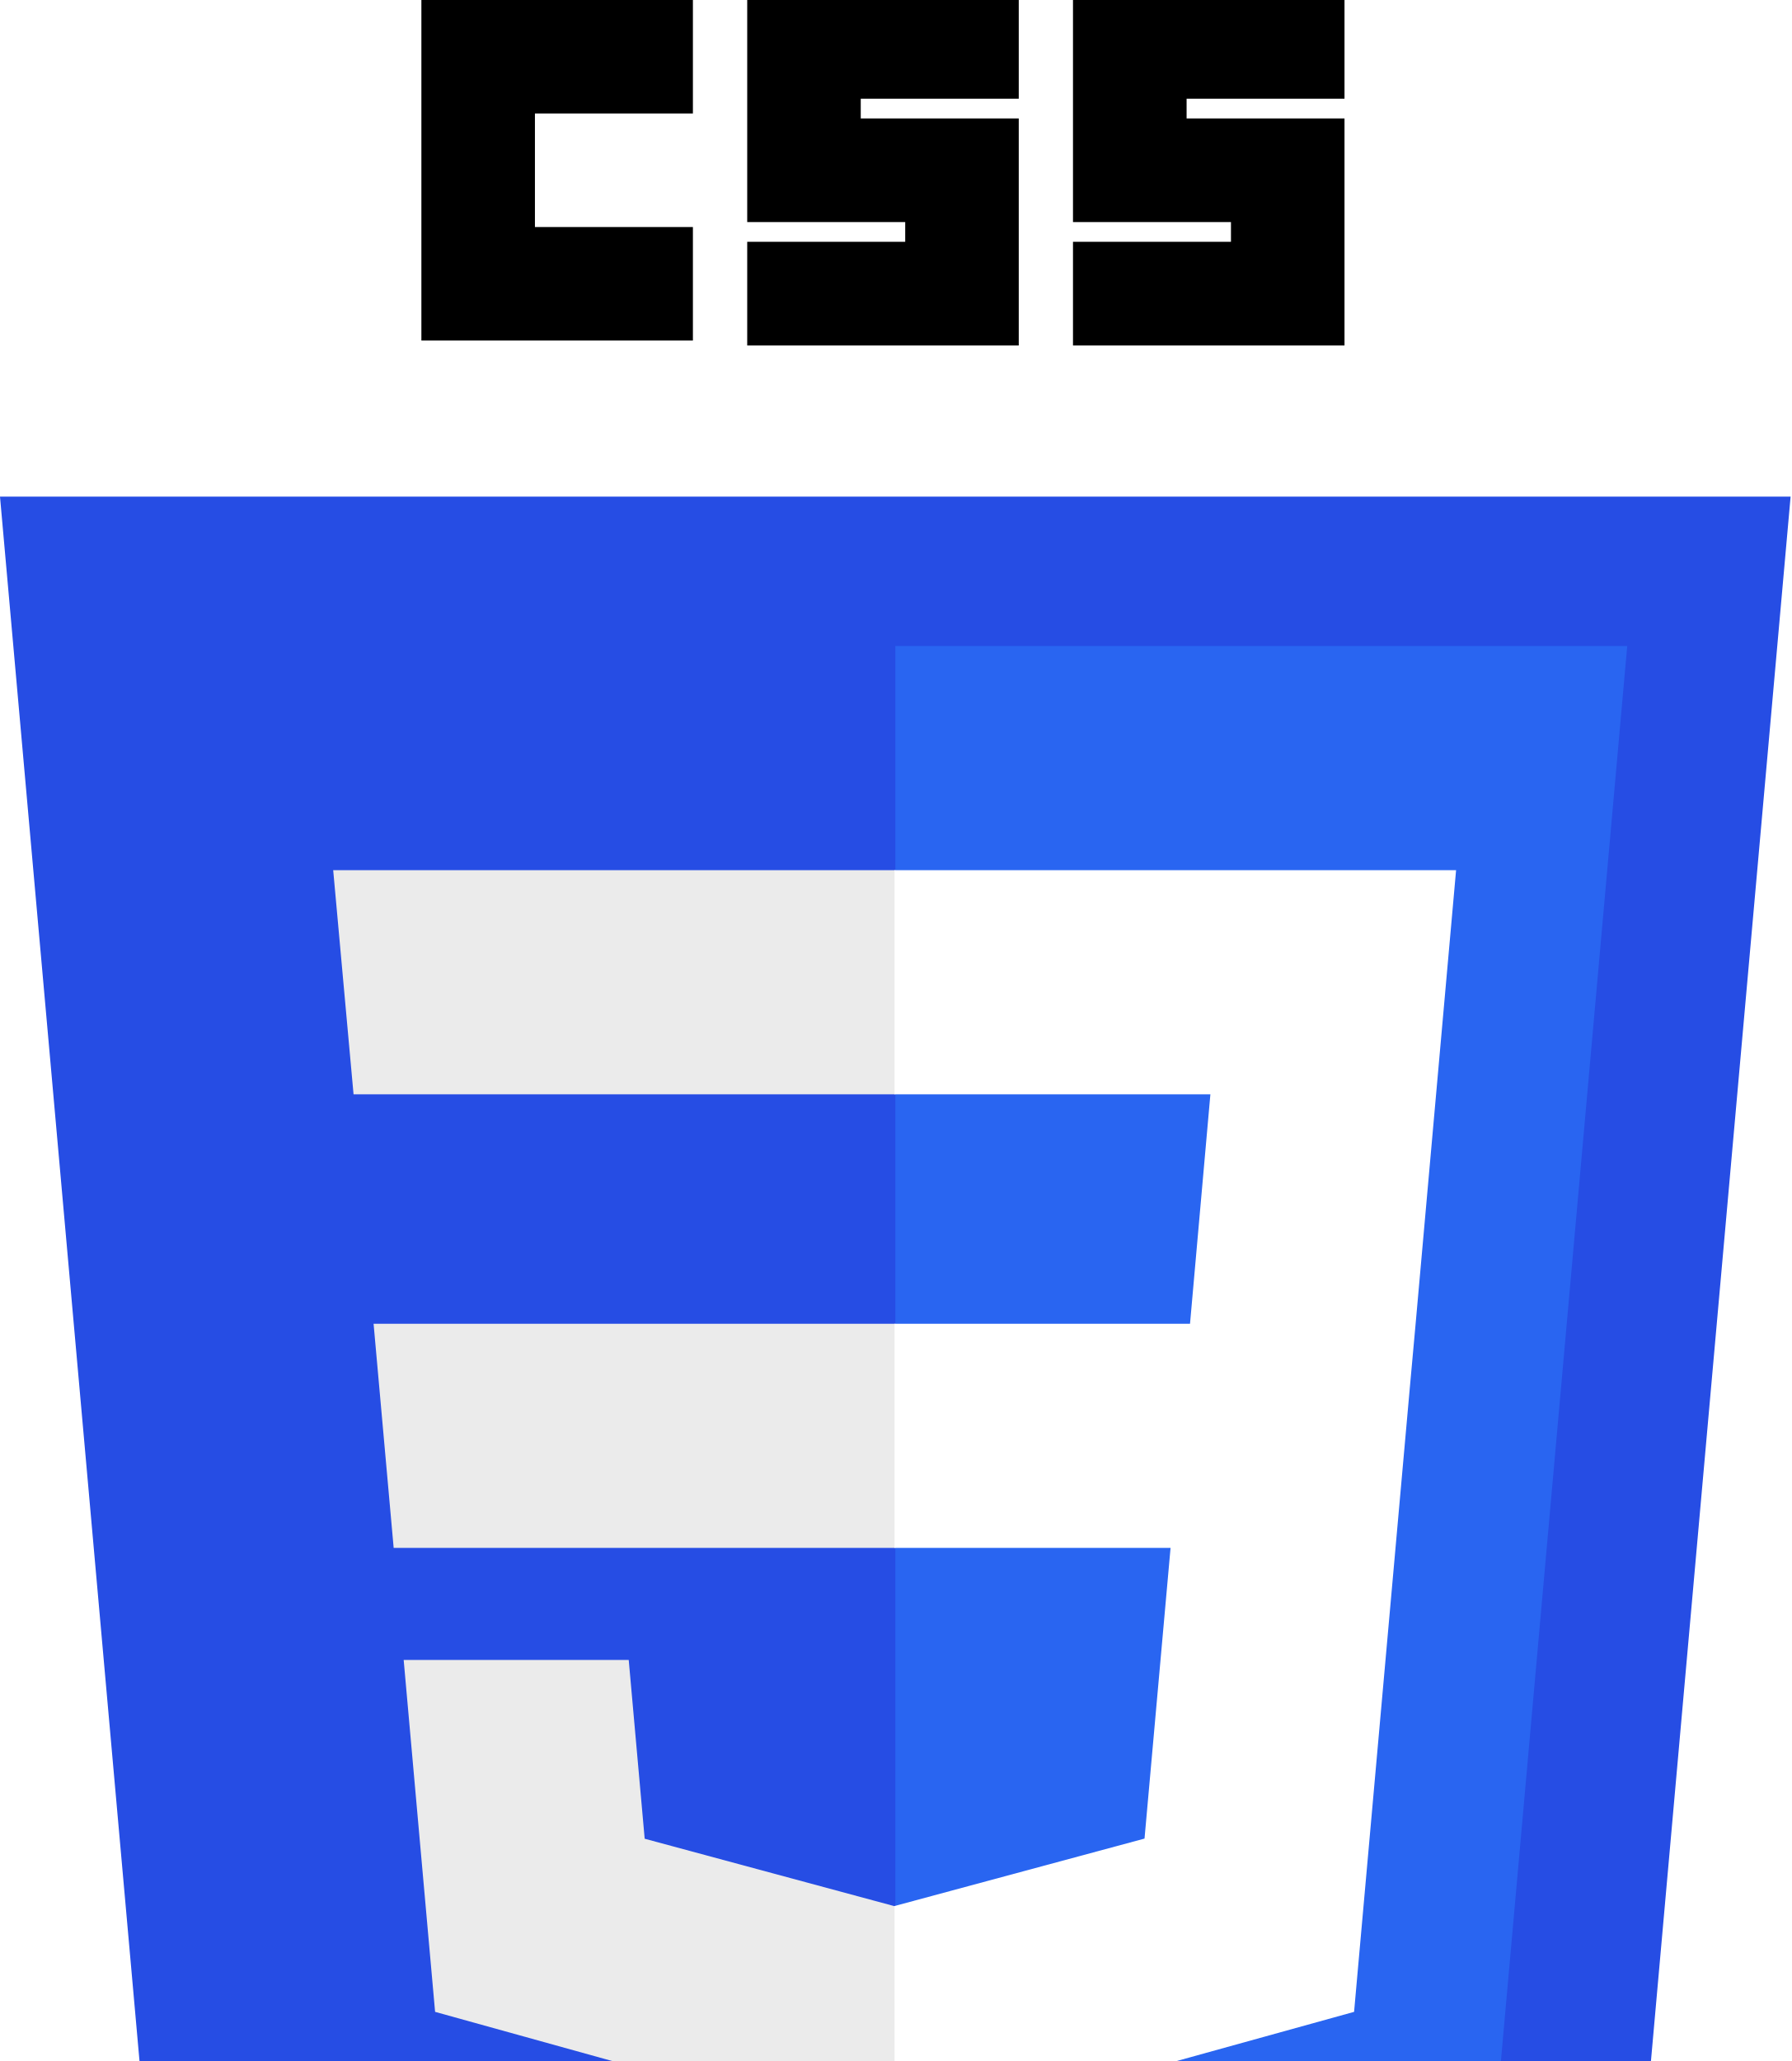
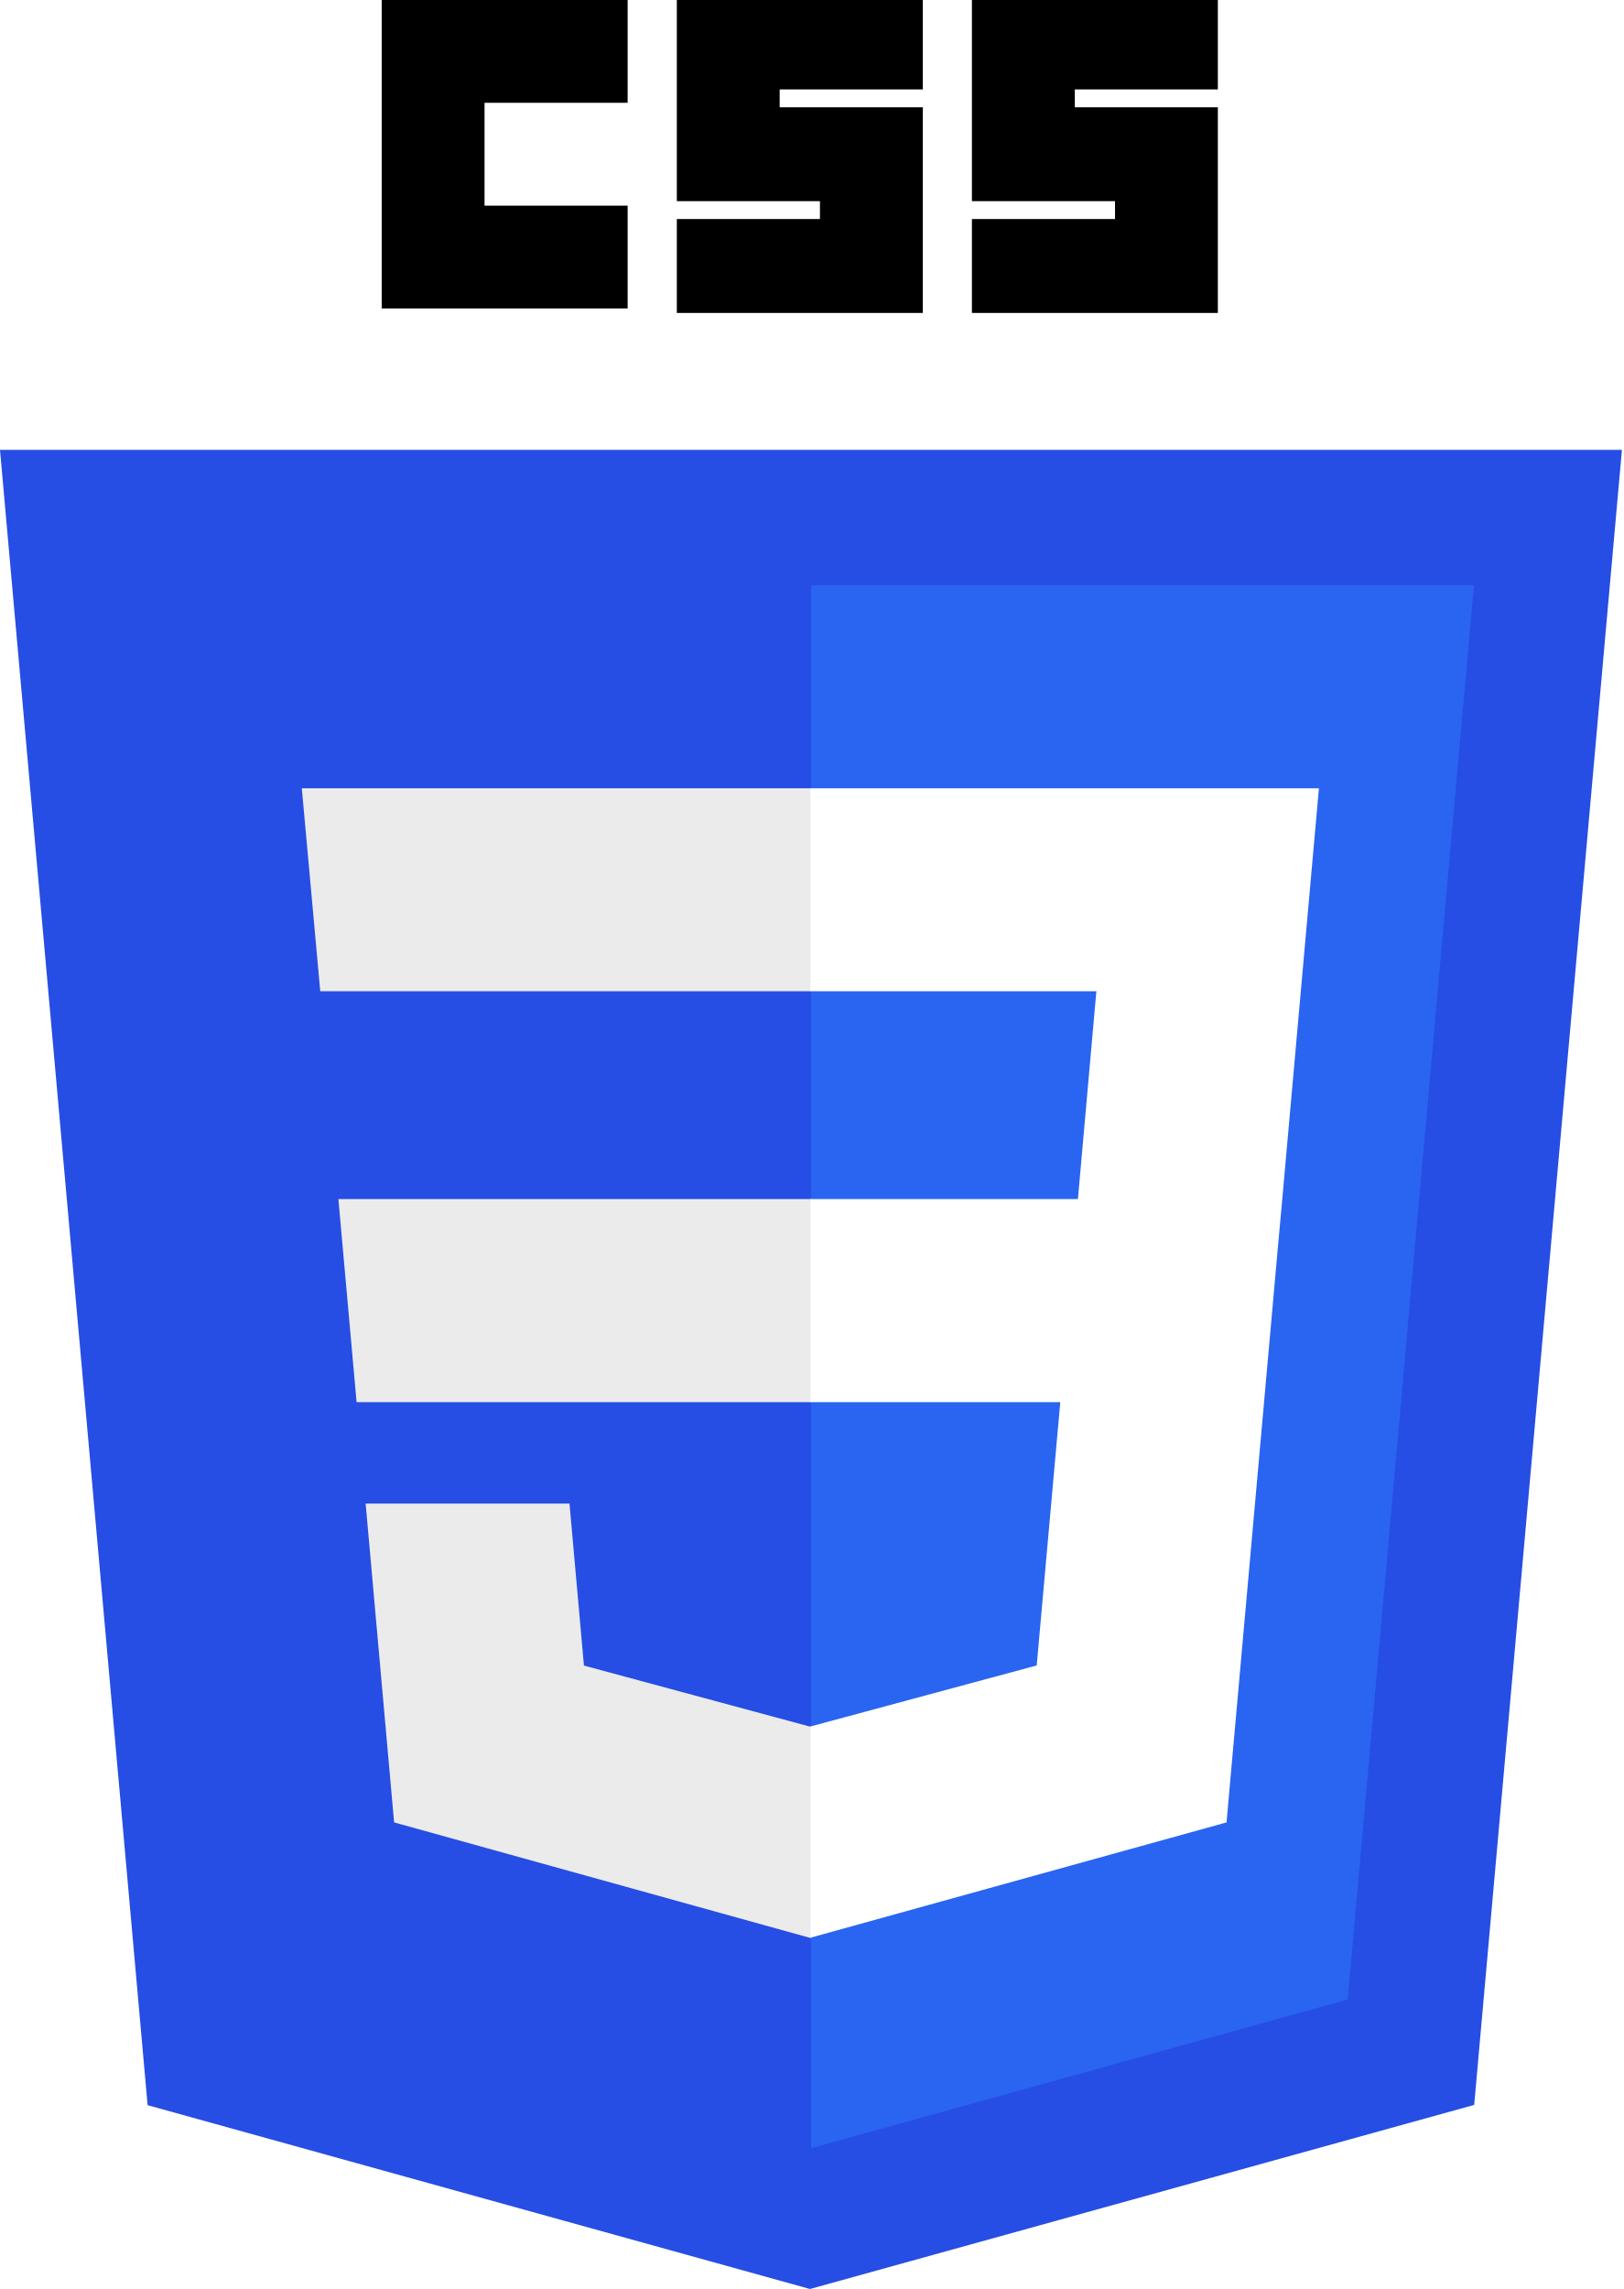
- <svg xmlns="http://www.w3.org/2000/svg" width="100pt" height="115pt" viewBox="0 0 100 115" version="1.1">
+ <svg xmlns="http://www.w3.org/2000/svg" width="100pt" height="141pt" viewBox="0 0 100 141" version="1.1">
  <g id="surface1">
    <path style=" stroke:none;fill-rule:nonzero;fill:rgb(14.902%,30.196%,89.412%);fill-opacity:1;" d="M 99.926 27.711 L 90.824 129.66 L 49.902 141 L 9.094 129.676 L 0 27.711 Z M 99.926 27.711 " />
    <path style=" stroke:none;fill-rule:nonzero;fill:rgb(16.078%,39.608%,94.51%);fill-opacity:1;" d="M 83.031 123.168 L 90.809 36.047 L 49.965 36.047 L 49.965 132.332 Z M 83.031 123.168 " />
    <path style=" stroke:none;fill-rule:nonzero;fill:rgb(92.157%,92.157%,92.157%);fill-opacity:1;" d="M 20.848 73.863 L 21.969 86.371 L 49.965 86.371 L 49.965 73.863 Z M 20.848 73.863 " />
    <path style=" stroke:none;fill-rule:nonzero;fill:rgb(92.157%,92.157%,92.157%);fill-opacity:1;" d="M 49.965 48.555 L 18.594 48.555 L 19.73 61.059 L 49.965 61.059 Z M 49.965 48.555 " />
    <path style=" stroke:none;fill-rule:nonzero;fill:rgb(92.157%,92.157%,92.157%);fill-opacity:1;" d="M 49.965 119.355 L 49.965 106.344 L 49.91 106.359 L 35.977 102.598 L 35.086 92.621 L 22.527 92.621 L 24.281 112.258 L 49.906 119.371 Z M 49.965 119.355 " />
    <path style=" stroke:none;fill-rule:nonzero;fill:rgb(0%,0%,0%);fill-opacity:1;" d="M 23.516 0 L 38.668 0 L 38.668 6.332 L 29.852 6.332 L 29.852 12.668 L 38.668 12.668 L 38.668 19 L 23.516 19 Z M 23.516 0 " />
    <path style=" stroke:none;fill-rule:nonzero;fill:rgb(0%,0%,0%);fill-opacity:1;" d="M 41.699 0 L 56.852 0 L 56.852 5.508 L 48.035 5.508 L 48.035 6.609 L 56.852 6.609 L 56.852 19.277 L 41.699 19.277 L 41.699 13.492 L 50.516 13.492 L 50.516 12.391 L 41.699 12.391 Z M 41.699 0 " />
    <path style=" stroke:none;fill-rule:nonzero;fill:rgb(0%,0%,0%);fill-opacity:1;" d="M 59.879 0 L 75.031 0 L 75.031 5.508 L 66.219 5.508 L 66.219 6.609 L 75.031 6.609 L 75.031 19.277 L 59.879 19.277 L 59.879 13.492 L 68.695 13.492 L 68.695 12.391 L 59.879 12.391 Z M 59.879 0 " />
    <path style=" stroke:none;fill-rule:nonzero;fill:rgb(100%,100%,100%);fill-opacity:1;" d="M 65.324 86.371 L 63.871 102.59 L 49.922 106.352 L 49.922 119.363 L 75.566 112.258 L 75.754 110.145 L 78.695 77.223 L 79 73.863 L 81.258 48.555 L 49.922 48.555 L 49.922 61.059 L 67.547 61.059 L 66.41 73.863 L 49.922 73.863 L 49.922 86.371 Z M 65.324 86.371 " />
  </g>
</svg>
